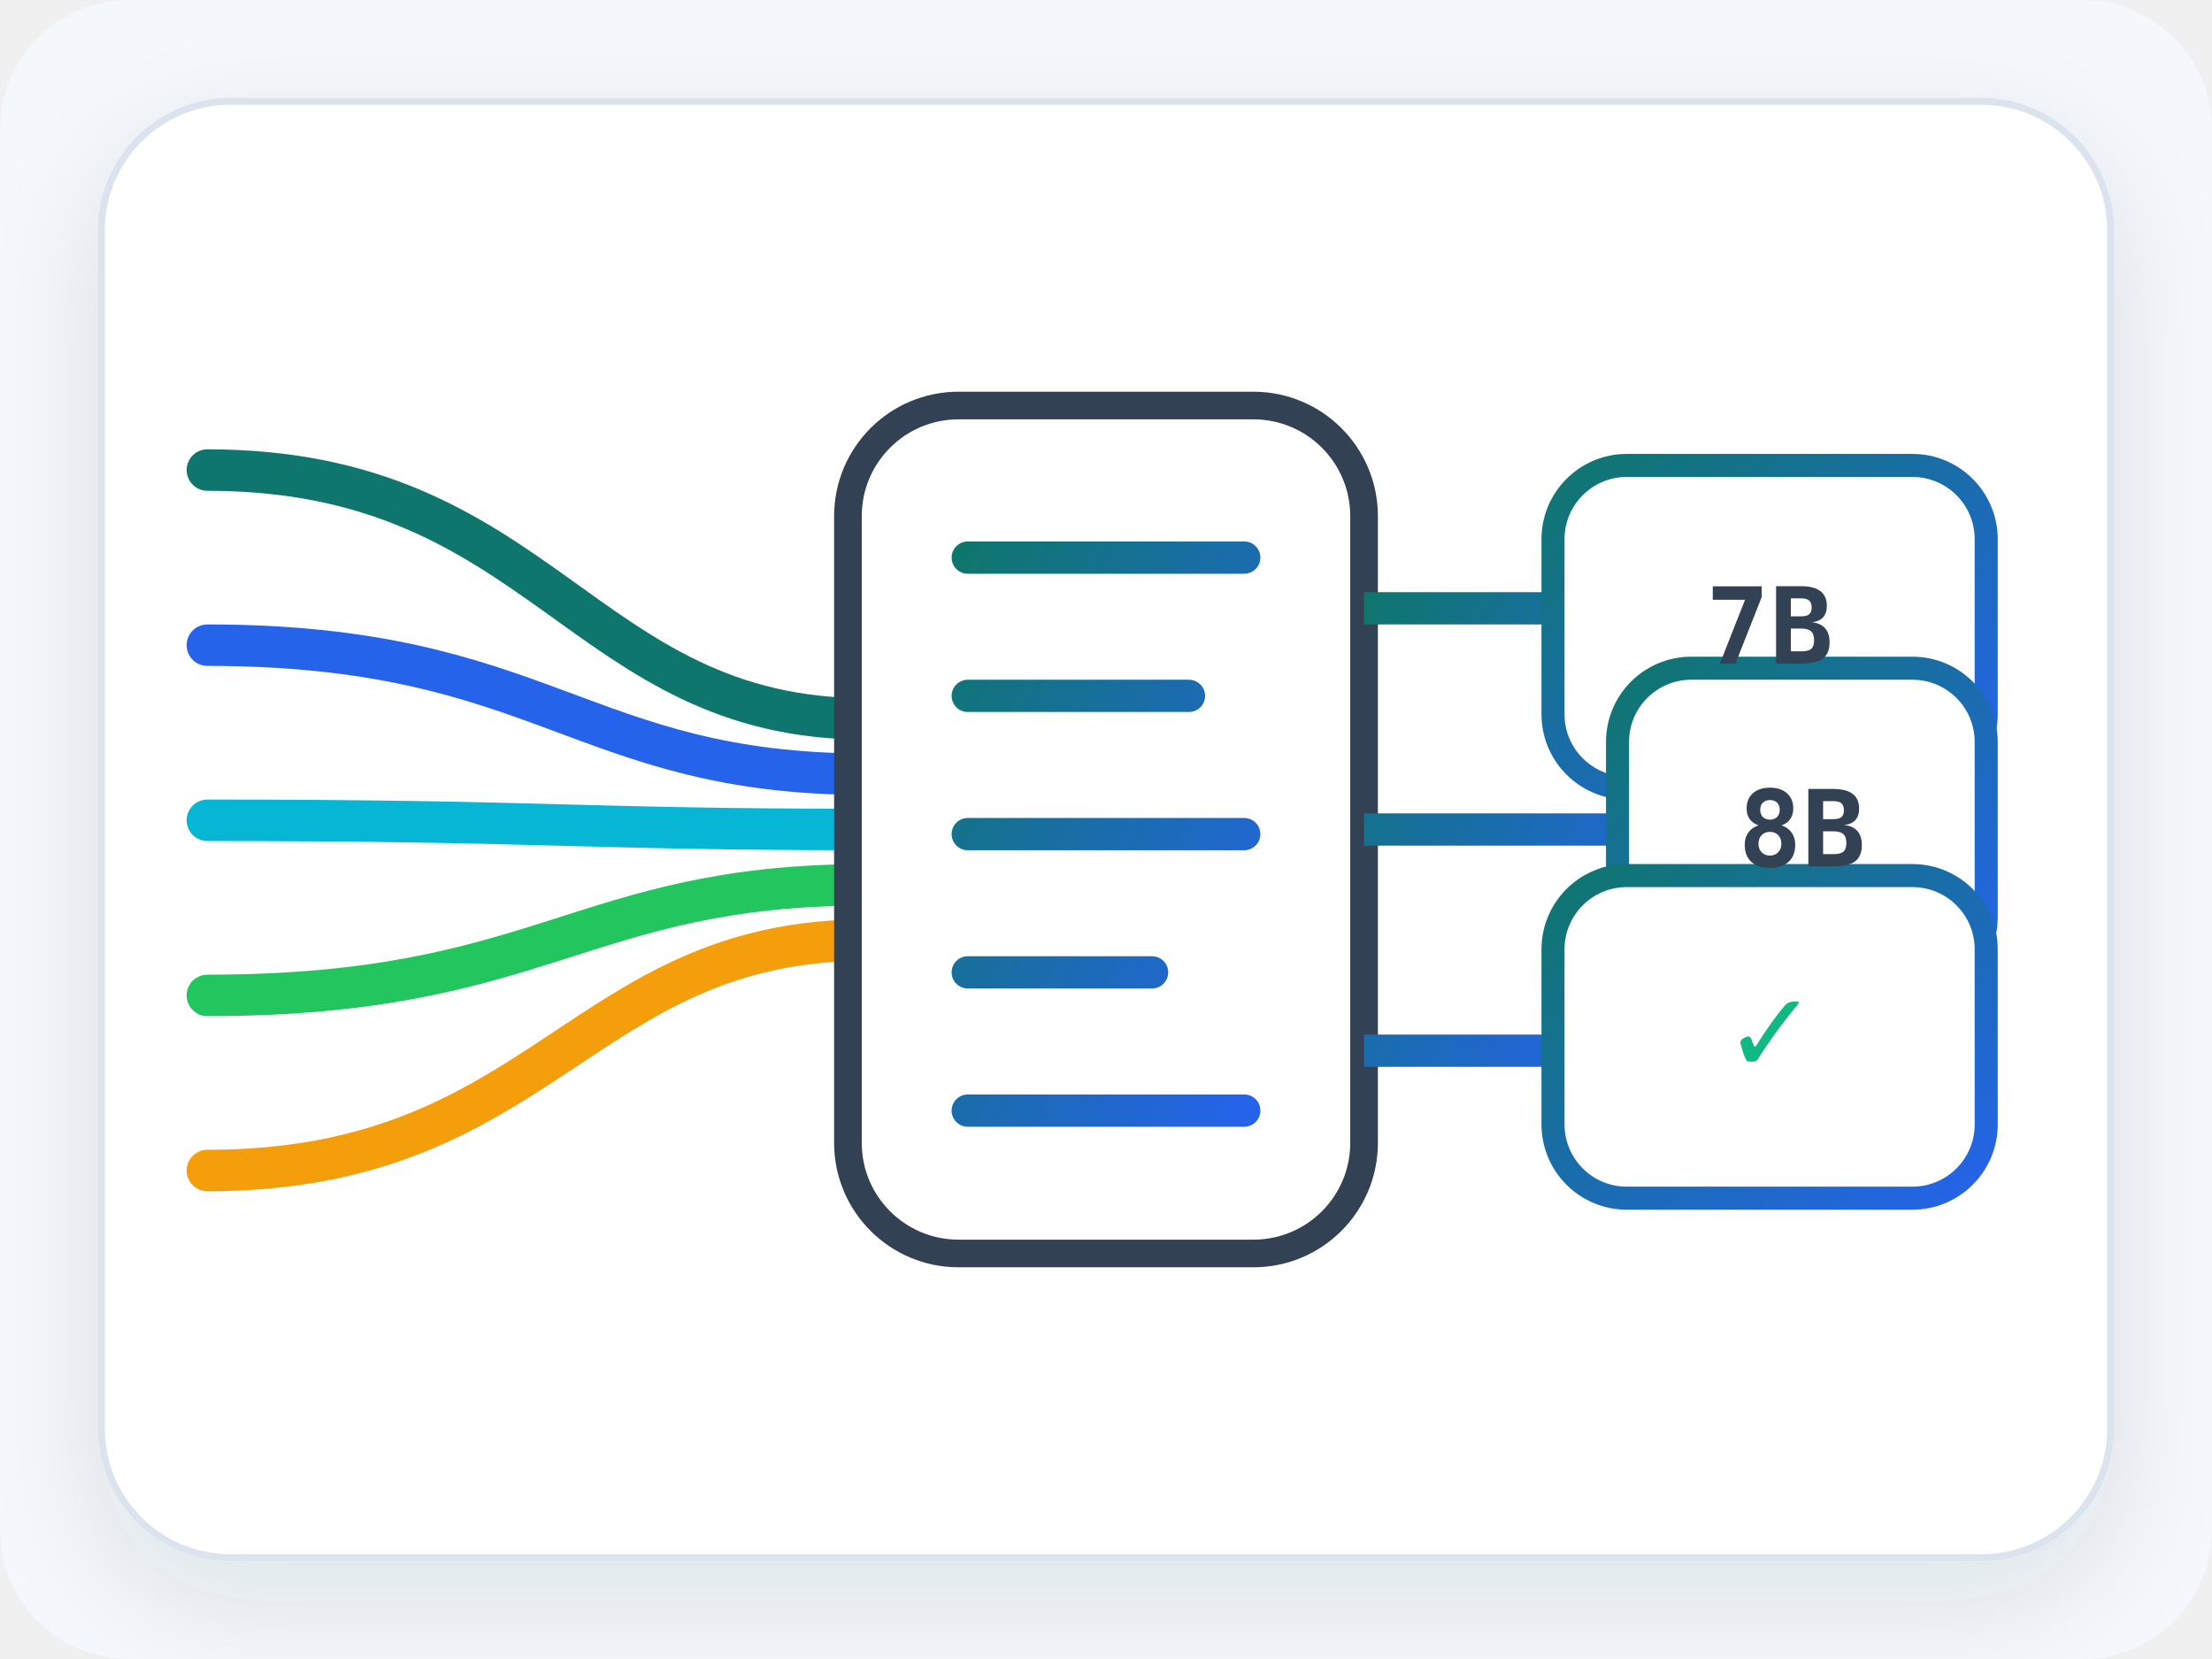
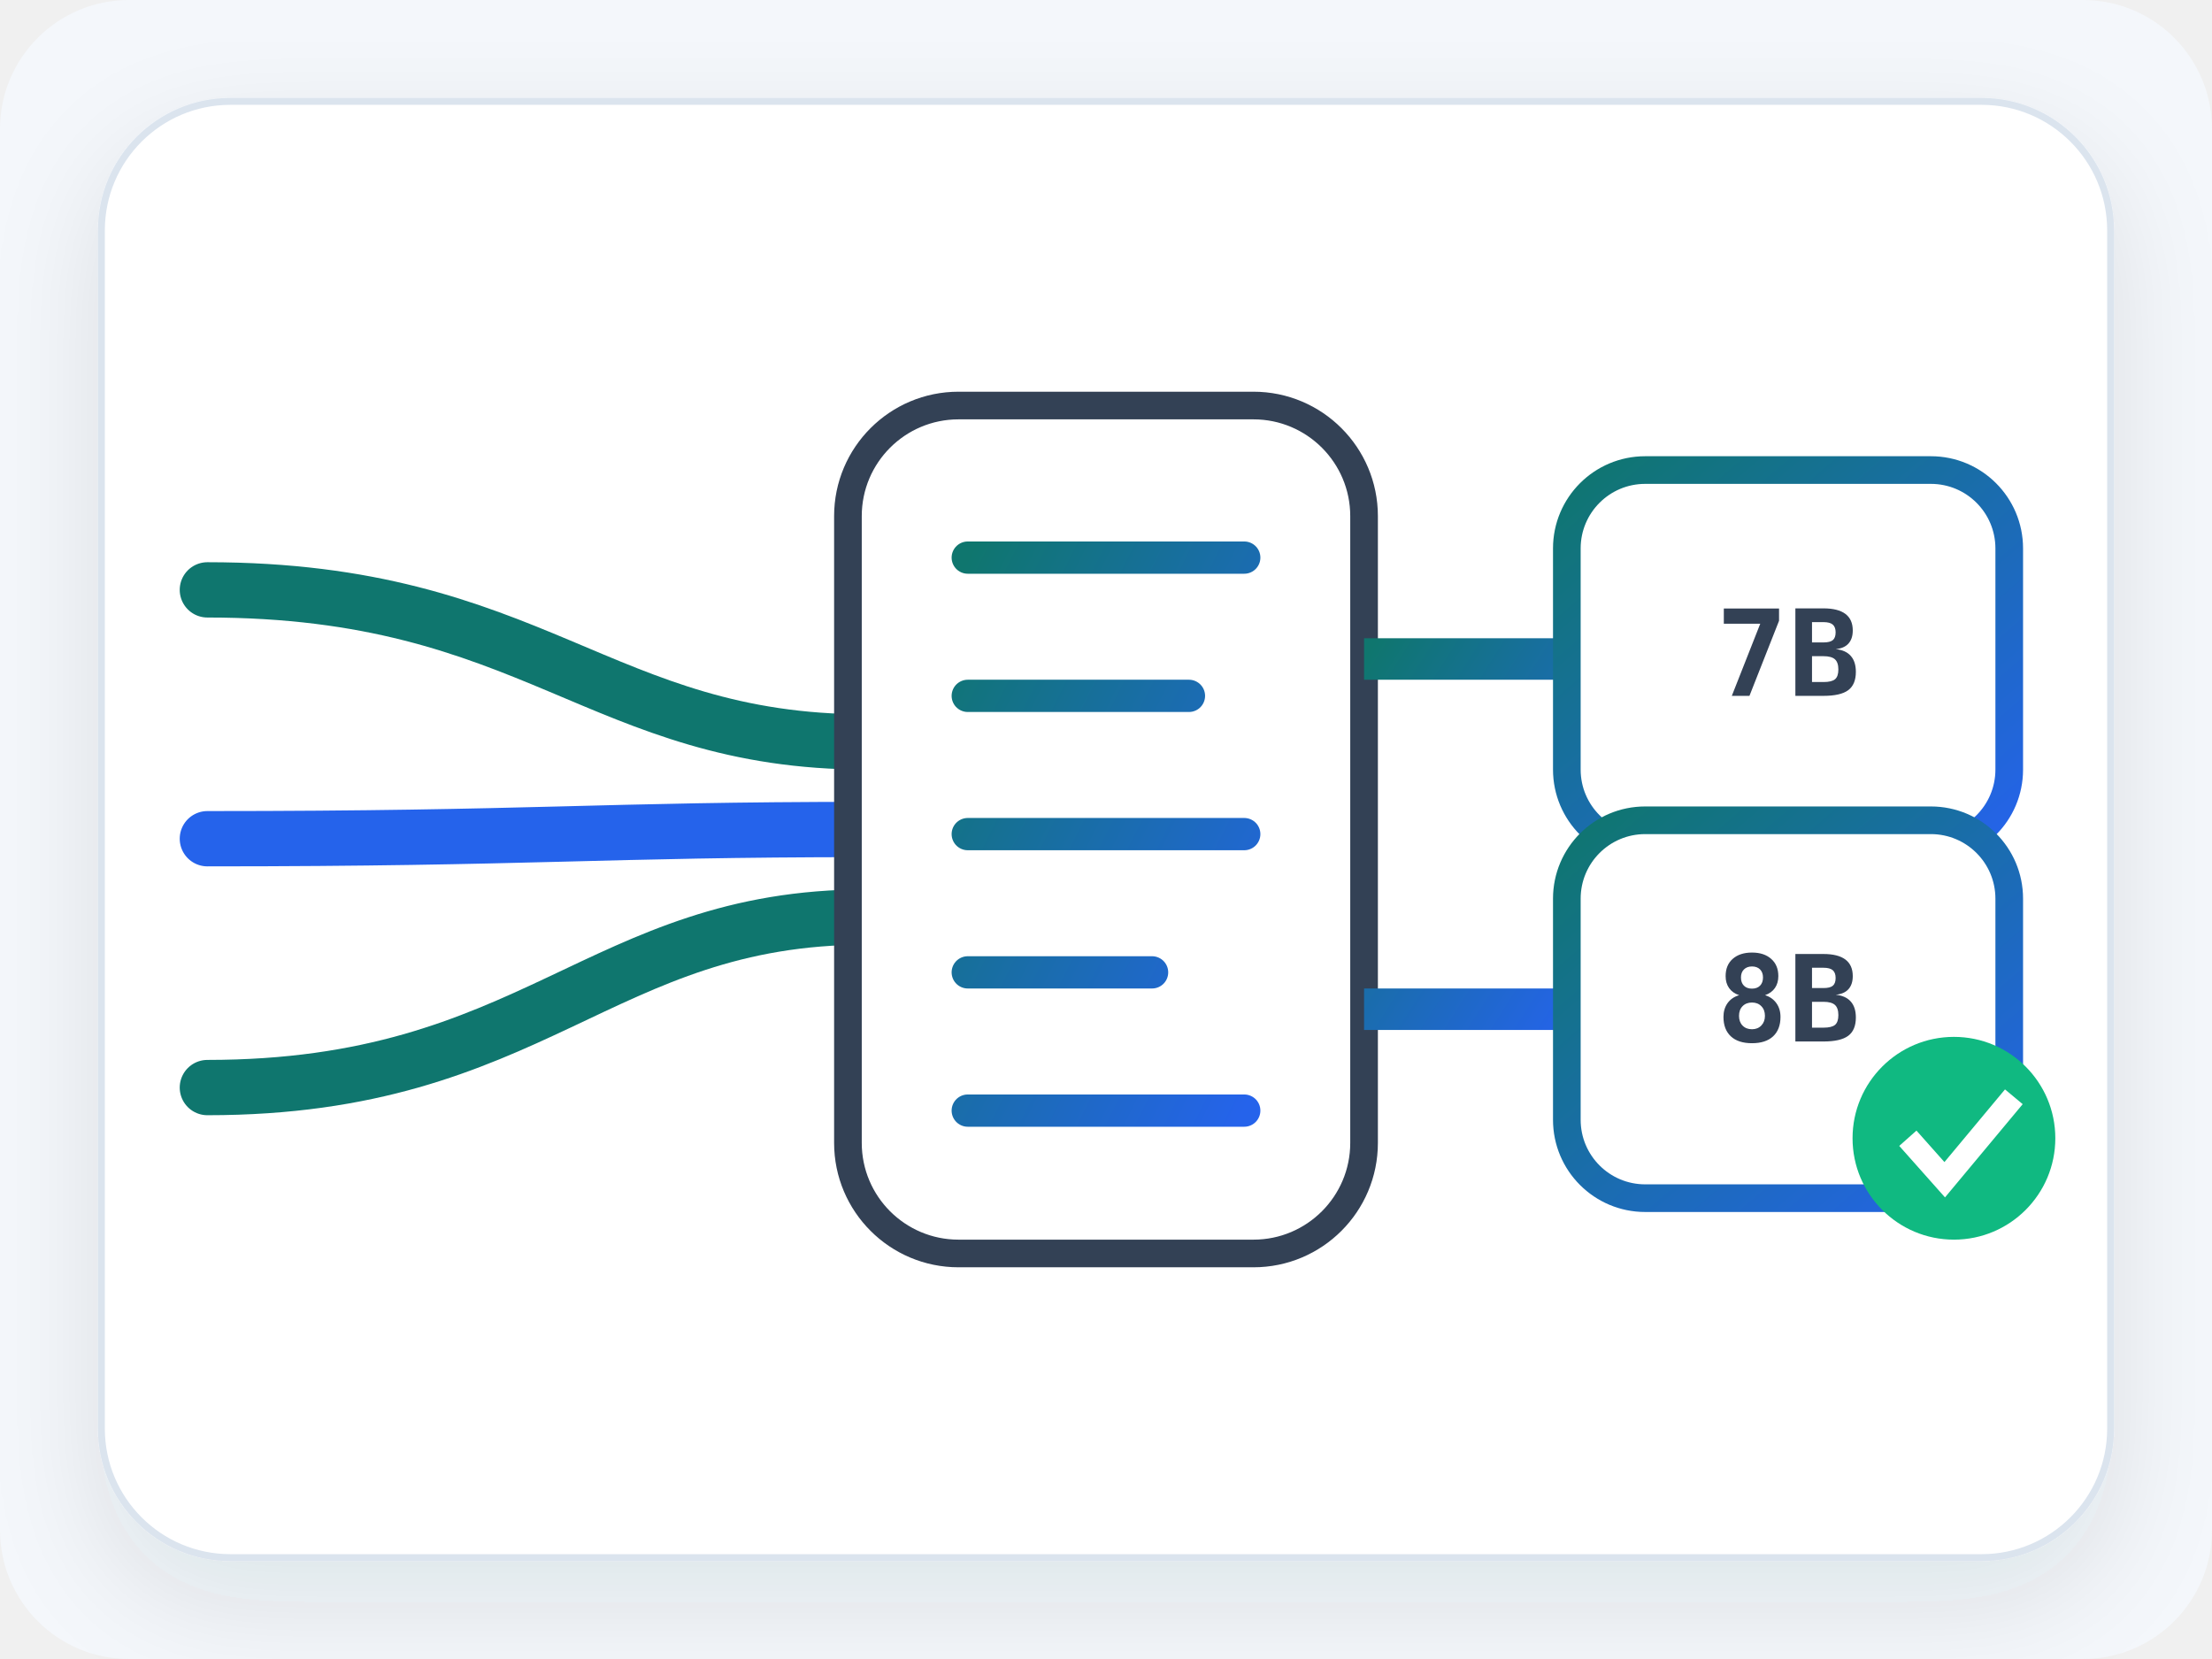
<svg xmlns="http://www.w3.org/2000/svg" viewBox="0 0 480 360" role="img" aria-labelledby="title desc">
  <defs>
    <linearGradient id="accent" x1="0" y1="0" x2="1" y2="1">
      <stop stop-color="#0f766e" />
      <stop offset="1" stop-color="#2563eb" />
    </linearGradient>
    <filter id="shadow" x="-20%" y="-20%" width="140%" height="140%">
      <feDropShadow dx="0" dy="9" stdDeviation="12" flood-color="#1e293b" flood-opacity=".10" />
    </filter>
    <marker id="arrow" markerWidth="8" markerHeight="8" refX="6" refY="3" orient="auto">
      <path d="M0,0 L0,6 L7,3 z" fill="#2563eb" />
    </marker>
  </defs>
  <rect width="480" height="360" rx="28" fill="#f4f7fb" />
  <rect x="22" y="22" width="436" height="316" rx="28" fill="#ffffff" stroke="#dbe4ee" stroke-width="1.5" filter="url(#shadow)" />
-   <path d="M 45 102 C 118 102 126 156 188 156" fill="none" stroke="#0f766e" stroke-width="9" stroke-linecap="round" />
-   <path d="M 45 140 C 118 140 126 168 188 168" fill="none" stroke="#2563eb" stroke-width="9" stroke-linecap="round" />
-   <path d="M 45 178 C 118 178 126 180 188 180" fill="none" stroke="#06b6d4" stroke-width="9" stroke-linecap="round" />
-   <path d="M 45 216 C 118 216 126 192 188 192" fill="none" stroke="#22c55e" stroke-width="9" stroke-linecap="round" />
-   <path d="M 45 254 C 118 254 126 204 188 204" fill="none" stroke="#f59e0b" stroke-width="9" stroke-linecap="round" />
+   <path d="M 45 128 C 116 128 130 161 188 161" fill="none" stroke="#0f766e" stroke-width="12" stroke-linecap="round" />
+   <path d="M 45 182 C 116 182 130 180 188 180" fill="none" stroke="#2563eb" stroke-width="12" stroke-linecap="round" />
+   <path d="M 45 236 C 116 236 130 199 188 199" fill="none" stroke="#0f766e" stroke-width="12" stroke-linecap="round" />
  <rect x="184" y="88" width="112" height="184" rx="24" fill="#fff" stroke="#334155" stroke-width="6" />
  <path d="M 210 121 H 270 M 210 151 H 258 M 210 181 H 270 M 210 211 H 250 M 210 241 H 270" stroke="url(#accent)" stroke-width="7" stroke-linecap="round" />
-   <path d="M 296 132 H 335 M 296 180 H 353 M 296 228 H 335" stroke="url(#accent)" stroke-width="7" />
-   <rect x="337" y="101" width="94" height="70" rx="16" fill="#fff" stroke="url(#accent)" stroke-width="5" />
-   <rect x="351" y="145" width="80" height="70" rx="16" fill="#fff" stroke="url(#accent)" stroke-width="5" />
-   <rect x="337" y="190" width="94" height="70" rx="16" fill="#fff" stroke="url(#accent)" stroke-width="5" />
-   <text x="384" y="144" text-anchor="middle" font-family="IBM Plex Mono, Menlo, monospace" font-size="23" font-weight="700" fill="#334155">7B</text>
-   <text x="391" y="188" text-anchor="middle" font-family="IBM Plex Mono, Menlo, monospace" font-size="23" font-weight="700" fill="#334155">8B</text>
-   <text x="384" y="233" text-anchor="middle" font-family="IBM Plex Mono, Menlo, monospace" font-size="28" font-weight="700" fill="#10b981">✓</text>
+   <path d="M 296 143 H 344 M 296 219 H 344" stroke="url(#accent)" stroke-width="9" />
+   <rect x="340" y="102" width="96" height="82" rx="17" fill="#fff" stroke="url(#accent)" stroke-width="6" />
+   <rect x="340" y="178" width="96" height="82" rx="17" fill="#fff" stroke="url(#accent)" stroke-width="6" />
+   <text x="388" y="151" text-anchor="middle" font-family="IBM Plex Mono, Menlo, monospace" font-size="26" font-weight="700" fill="#334155">7B</text>
+   <text x="388" y="226" text-anchor="middle" font-family="IBM Plex Mono, Menlo, monospace" font-size="26" font-weight="700" fill="#334155">8B</text>
+   <circle cx="424" cy="247" r="22" fill="#10b981" />
+   <path d="M 414 247 L 422 256 L 437 238" fill="none" stroke="#fff" stroke-width="5" />
</svg>
